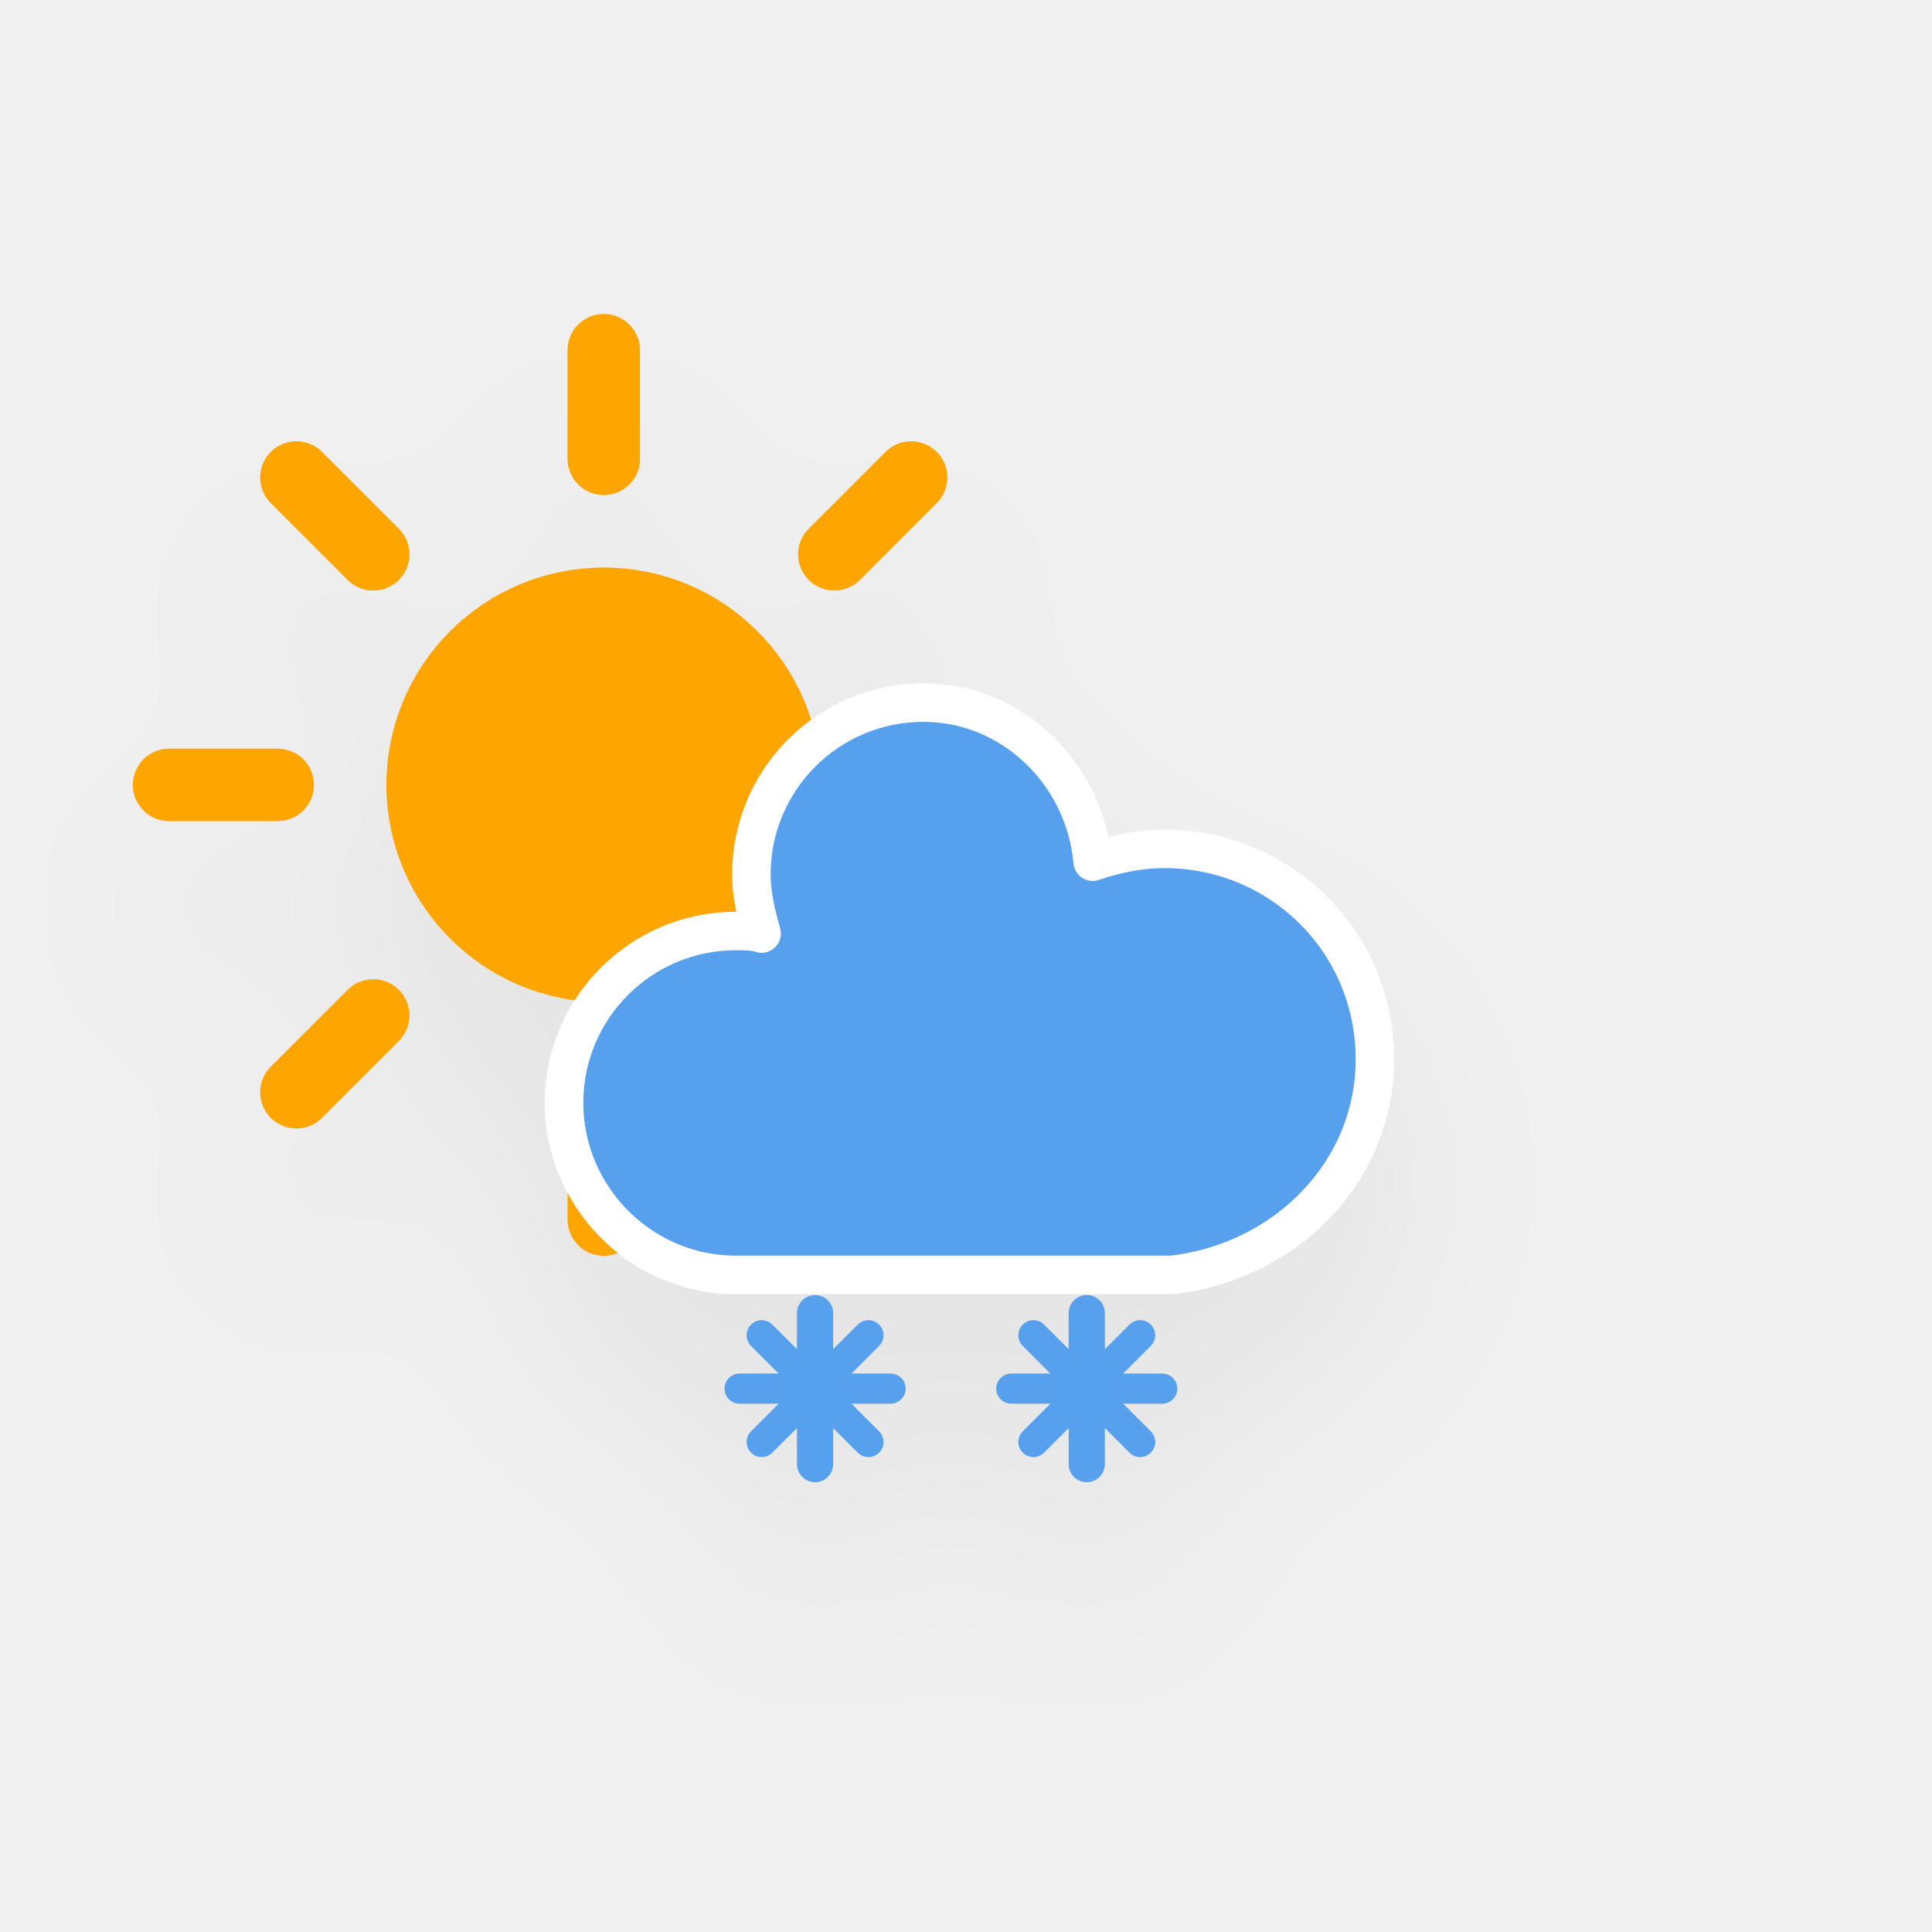
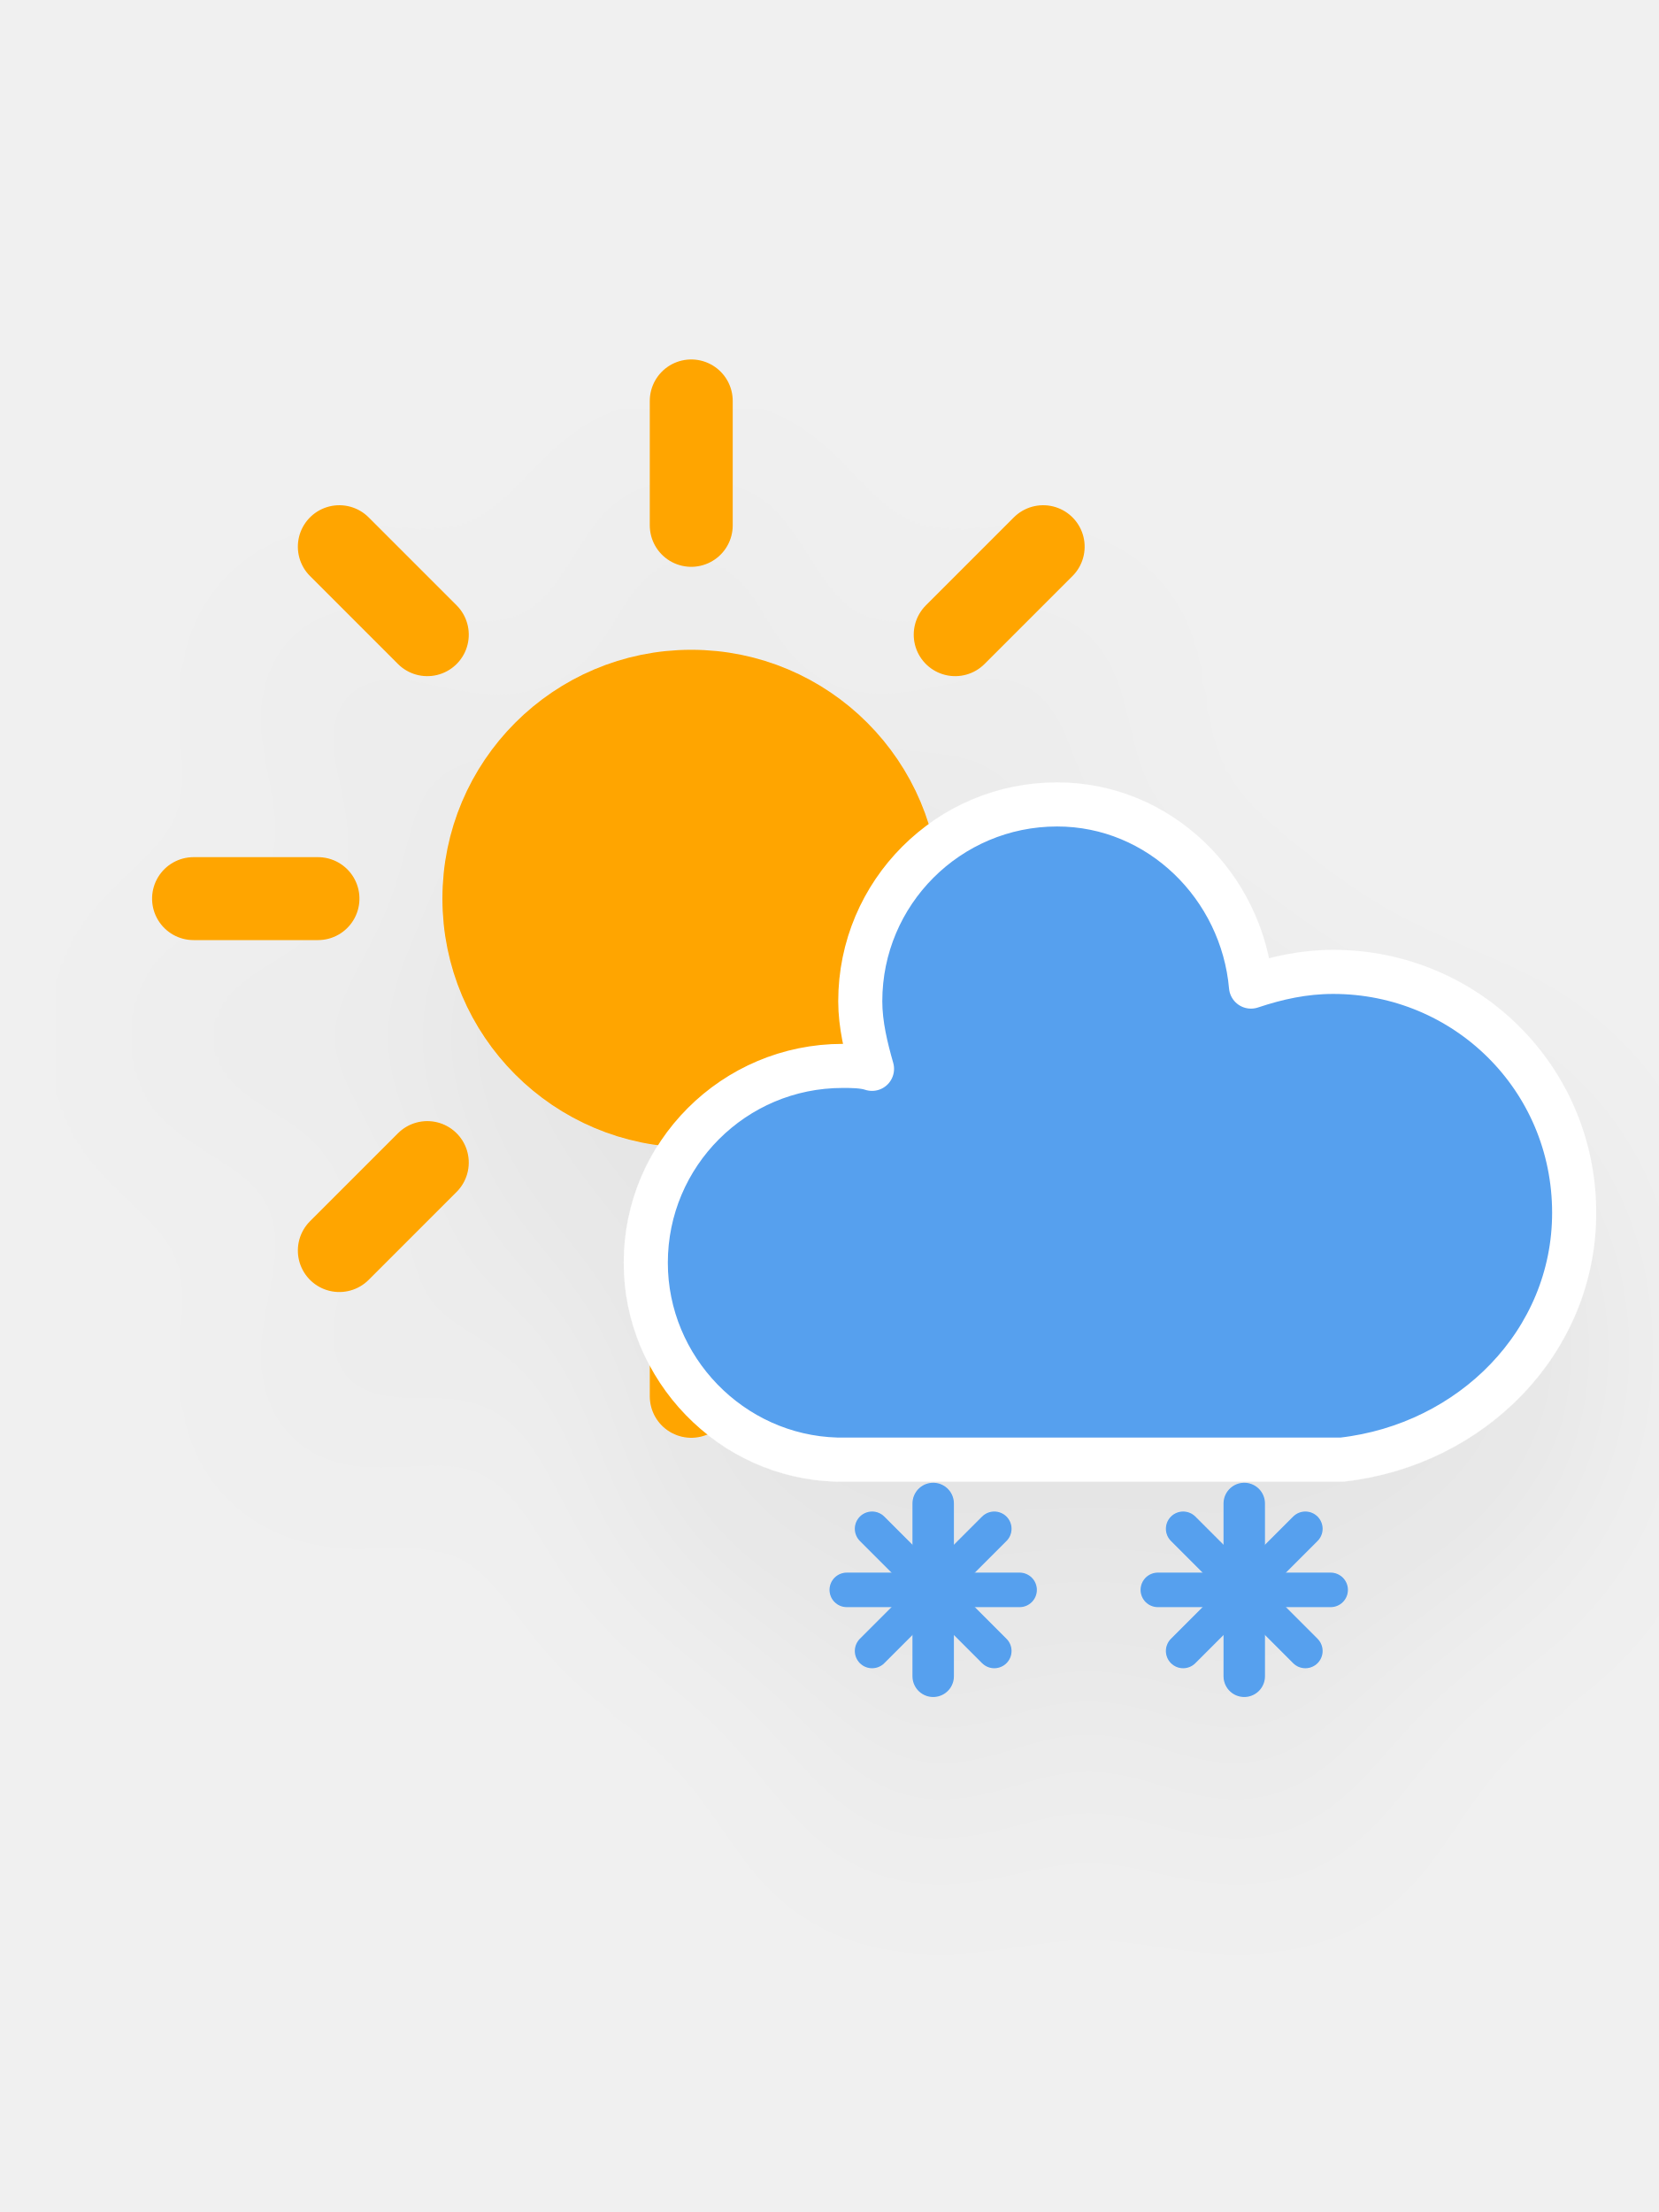
- <svg xmlns="http://www.w3.org/2000/svg" version="1.1" width="64" height="64" viewbox="0 0 64 64">
+ <svg xmlns="http://www.w3.org/2000/svg" version="1.1" viewBox="0 0 48 64">
  <defs>
    <filter id="blur" width="200%" height="200%">
      <feGaussianBlur in="SourceAlpha" stdDeviation="3" />
      <feOffset dx="0" dy="4" result="offsetblur" />
      <feComponentTransfer>
        <feFuncA type="linear" slope="0.05" />
      </feComponentTransfer>
      <feMerge>
        <feMergeNode />
        <feMergeNode in="SourceGraphic" />
      </feMerge>
    </filter>
    <style type="text/css">
/*
** SUN
*/
@keyframes am-weather-sun {
  0% {
    -webkit-transform: rotate(0deg);
       -moz-transform: rotate(0deg);
        -ms-transform: rotate(0deg);
            transform: rotate(0deg);
  }

  100% {
    -webkit-transform: rotate(360deg);
       -moz-transform: rotate(360deg);
        -ms-transform: rotate(360deg);
            transform: rotate(360deg);
  }
}

.am-weather-sun {
  -webkit-animation-name: am-weather-sun;
     -moz-animation-name: am-weather-sun;
      -ms-animation-name: am-weather-sun;
          animation-name: am-weather-sun;
  -webkit-animation-duration: 9s;
     -moz-animation-duration: 9s;
      -ms-animation-duration: 9s;
          animation-duration: 9s;
  -webkit-animation-timing-function: linear;
     -moz-animation-timing-function: linear;
      -ms-animation-timing-function: linear;
          animation-timing-function: linear;
  -webkit-animation-iteration-count: infinite;
     -moz-animation-iteration-count: infinite;
      -ms-animation-iteration-count: infinite;
          animation-iteration-count: infinite;
}

@keyframes am-weather-sun-shiny {
  0% {
    stroke-dasharray: 3px 10px;
    stroke-dashoffset: 0px;
  }

  50% {
    stroke-dasharray: 0.1px 10px;
    stroke-dashoffset: -1px;
  }

  100% {
    stroke-dasharray: 3px 10px;
    stroke-dashoffset: 0px;
  }
}

.am-weather-sun-shiny line {
  -webkit-animation-name: am-weather-sun-shiny;
     -moz-animation-name: am-weather-sun-shiny;
      -ms-animation-name: am-weather-sun-shiny;
          animation-name: am-weather-sun-shiny;
  -webkit-animation-duration: 2s;
     -moz-animation-duration: 2s;
      -ms-animation-duration: 2s;
          animation-duration: 2s;
  -webkit-animation-timing-function: linear;
     -moz-animation-timing-function: linear;
      -ms-animation-timing-function: linear;
          animation-timing-function: linear;
  -webkit-animation-iteration-count: infinite;
     -moz-animation-iteration-count: infinite;
      -ms-animation-iteration-count: infinite;
          animation-iteration-count: infinite;
}

/*
** SNOW
*/
@keyframes am-weather-snow {
  0% {
    -webkit-transform: translateX(0) translateY(0);
       -moz-transform: translateX(0) translateY(0);
        -ms-transform: translateX(0) translateY(0);
            transform: translateX(0) translateY(0);
  }

  33.33% {
    -webkit-transform: translateX(-1.2px) translateY(2px);
       -moz-transform: translateX(-1.2px) translateY(2px);
        -ms-transform: translateX(-1.2px) translateY(2px);
            transform: translateX(-1.2px) translateY(2px);
  }

  66.66% {
    -webkit-transform: translateX(1.4px) translateY(4px);
       -moz-transform: translateX(1.4px) translateY(4px);
        -ms-transform: translateX(1.4px) translateY(4px);
            transform: translateX(1.4px) translateY(4px);
    opacity: 1;
  }

  100% {
    -webkit-transform: translateX(-1.6px) translateY(6px);
       -moz-transform: translateX(-1.6px) translateY(6px);
        -ms-transform: translateX(-1.6px) translateY(6px);
            transform: translateX(-1.6px) translateY(6px);
    opacity: 0;
  }
}

.am-weather-snow-1 {
  -webkit-animation-name: am-weather-snow;
     -moz-animation-name: am-weather-snow;
      -ms-animation-name: am-weather-snow;
          animation-name: am-weather-snow;
  -webkit-animation-duration: 2s;
     -moz-animation-duration: 2s;
      -ms-animation-duration: 2s;
          animation-duration: 2s;
  -webkit-animation-timing-function: linear;
     -moz-animation-timing-function: linear;
      -ms-animation-timing-function: linear;
          animation-timing-function: linear;
  -webkit-animation-iteration-count: infinite;
     -moz-animation-iteration-count: infinite;
      -ms-animation-iteration-count: infinite;
          animation-iteration-count: infinite;
}

.am-weather-snow-2 {
  -webkit-animation-name: am-weather-snow;
     -moz-animation-name: am-weather-snow;
      -ms-animation-name: am-weather-snow;
          animation-name: am-weather-snow;
  -webkit-animation-delay: 1.2s;
     -moz-animation-delay: 1.2s;
      -ms-animation-delay: 1.2s;
          animation-delay: 1.2s;
  -webkit-animation-duration: 2s;
     -moz-animation-duration: 2s;
      -ms-animation-duration: 2s;
          animation-duration: 2s;
  -webkit-animation-timing-function: linear;
     -moz-animation-timing-function: linear;
      -ms-animation-timing-function: linear;
          animation-timing-function: linear;
  -webkit-animation-iteration-count: infinite;
     -moz-animation-iteration-count: infinite;
      -ms-animation-iteration-count: infinite;
          animation-iteration-count: infinite;
}

        </style>
  </defs>
  <g filter="url(#blur)" id="snowy-1">
    <g transform="translate(20,10)">
      <g transform="translate(0,16), scale(1.2)">
        <g class="am-weather-sun">
          <g>
            <line fill="none" stroke="orange" stroke-linecap="round" stroke-width="2" transform="translate(0,9)" x1="0" x2="0" y1="0" y2="3" />
          </g>
          <g transform="rotate(45)">
            <line fill="none" stroke="orange" stroke-linecap="round" stroke-width="2" transform="translate(0,9)" x1="0" x2="0" y1="0" y2="3" />
          </g>
          <g transform="rotate(90)">
            <line fill="none" stroke="orange" stroke-linecap="round" stroke-width="2" transform="translate(0,9)" x1="0" x2="0" y1="0" y2="3" />
          </g>
          <g transform="rotate(135)">
            <line fill="none" stroke="orange" stroke-linecap="round" stroke-width="2" transform="translate(0,9)" x1="0" x2="0" y1="0" y2="3" />
          </g>
          <g transform="rotate(180)">
            <line fill="none" stroke="orange" stroke-linecap="round" stroke-width="2" transform="translate(0,9)" x1="0" x2="0" y1="0" y2="3" />
          </g>
          <g transform="rotate(225)">
            <line fill="none" stroke="orange" stroke-linecap="round" stroke-width="2" transform="translate(0,9)" x1="0" x2="0" y1="0" y2="3" />
          </g>
          <g transform="rotate(270)">
            <line fill="none" stroke="orange" stroke-linecap="round" stroke-width="2" transform="translate(0,9)" x1="0" x2="0" y1="0" y2="3" />
          </g>
          <g transform="rotate(315)">
            <line fill="none" stroke="orange" stroke-linecap="round" stroke-width="2" transform="translate(0,9)" x1="0" x2="0" y1="0" y2="3" />
          </g>
        </g>
        <circle cx="0" cy="0" fill="orange" r="5" stroke="orange" stroke-width="2" />
      </g>
      <g>
        <path d="M47.7,35.4c0-4.6-3.7-8.2-8.2-8.2c-1,0-1.9,0.2-2.8,0.5c-0.3-3.4-3.1-6.2-6.6-6.2c-3.7,0-6.7,3-6.7,6.7c0,0.8,0.2,1.6,0.4,2.3    c-0.3-0.1-0.7-0.1-1-0.1c-3.7,0-6.7,3-6.7,6.7c0,3.6,2.9,6.6,6.5,6.7l17.2,0C44.2,43.3,47.7,39.8,47.7,35.4z" fill="#57A0EE" stroke="white" stroke-linejoin="round" stroke-width="1.5" transform="translate(-15,-5), scale(0.85)" />
      </g>
    </g>
    <g transform="translate(20,9)">
      <g class="am-weather-snow-1">
        <g transform="translate(7,28)">
          <line fill="none" stroke="#57A0EE" stroke-linecap="round" stroke-width="1.2" transform="translate(0,9), rotate(0)" x1="0" x2="0" y1="-2.5" y2="2.5" />
          <line fill="none" stroke="#57A0EE" stroke-linecap="round" stroke-width="1" transform="translate(0,9), rotate(45)" x1="0" x2="0" y1="-2.5" y2="2.5" />
          <line fill="none" stroke="#57A0EE" stroke-linecap="round" stroke-width="1" transform="translate(0,9), rotate(90)" x1="0" x2="0" y1="-2.5" y2="2.5" />
          <line fill="none" stroke="#57A0EE" stroke-linecap="round" stroke-width="1" transform="translate(0,9), rotate(135)" x1="0" x2="0" y1="-2.5" y2="2.5" />
        </g>
      </g>
      <g class="am-weather-snow-2">
        <g transform="translate(16,28)">
          <line fill="none" stroke="#57A0EE" stroke-linecap="round" stroke-width="1.2" transform="translate(0,9), rotate(0)" x1="0" x2="0" y1="-2.5" y2="2.5" />
          <line fill="none" stroke="#57A0EE" stroke-linecap="round" stroke-width="1" transform="translate(0,9), rotate(45)" x1="0" x2="0" y1="-2.5" y2="2.5" />
          <line fill="none" stroke="#57A0EE" stroke-linecap="round" stroke-width="1" transform="translate(0,9), rotate(90)" x1="0" x2="0" y1="-2.5" y2="2.5" />
          <line fill="none" stroke="#57A0EE" stroke-linecap="round" stroke-width="1" transform="translate(0,9), rotate(135)" x1="0" x2="0" y1="-2.5" y2="2.5" />
        </g>
      </g>
    </g>
  </g>
</svg>
